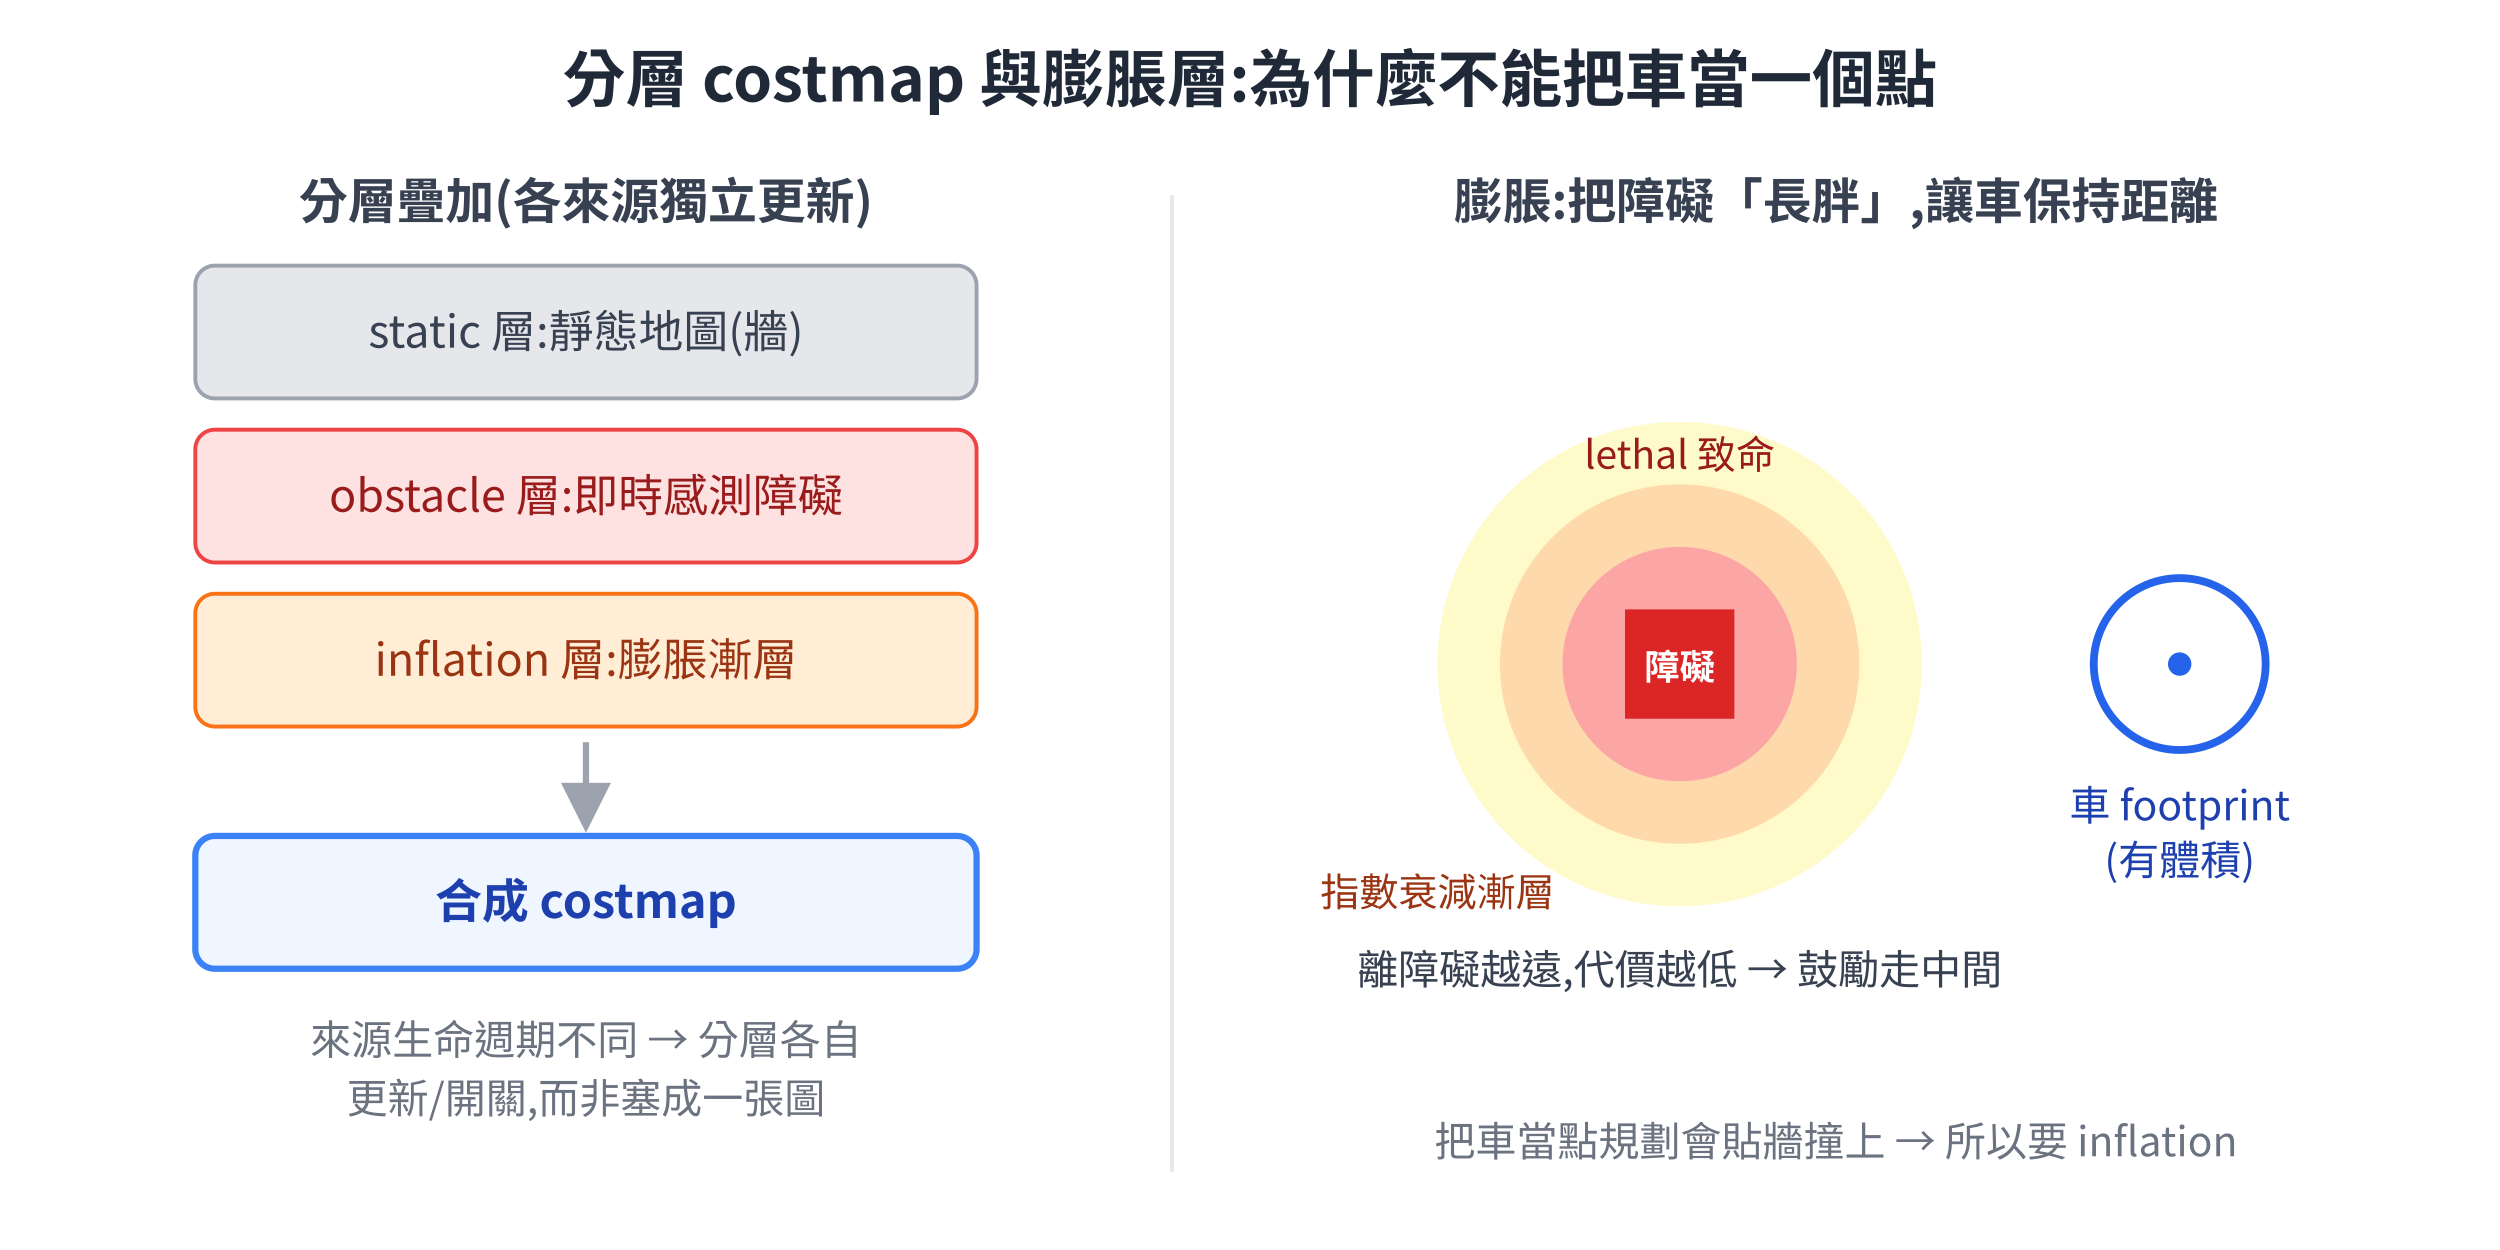
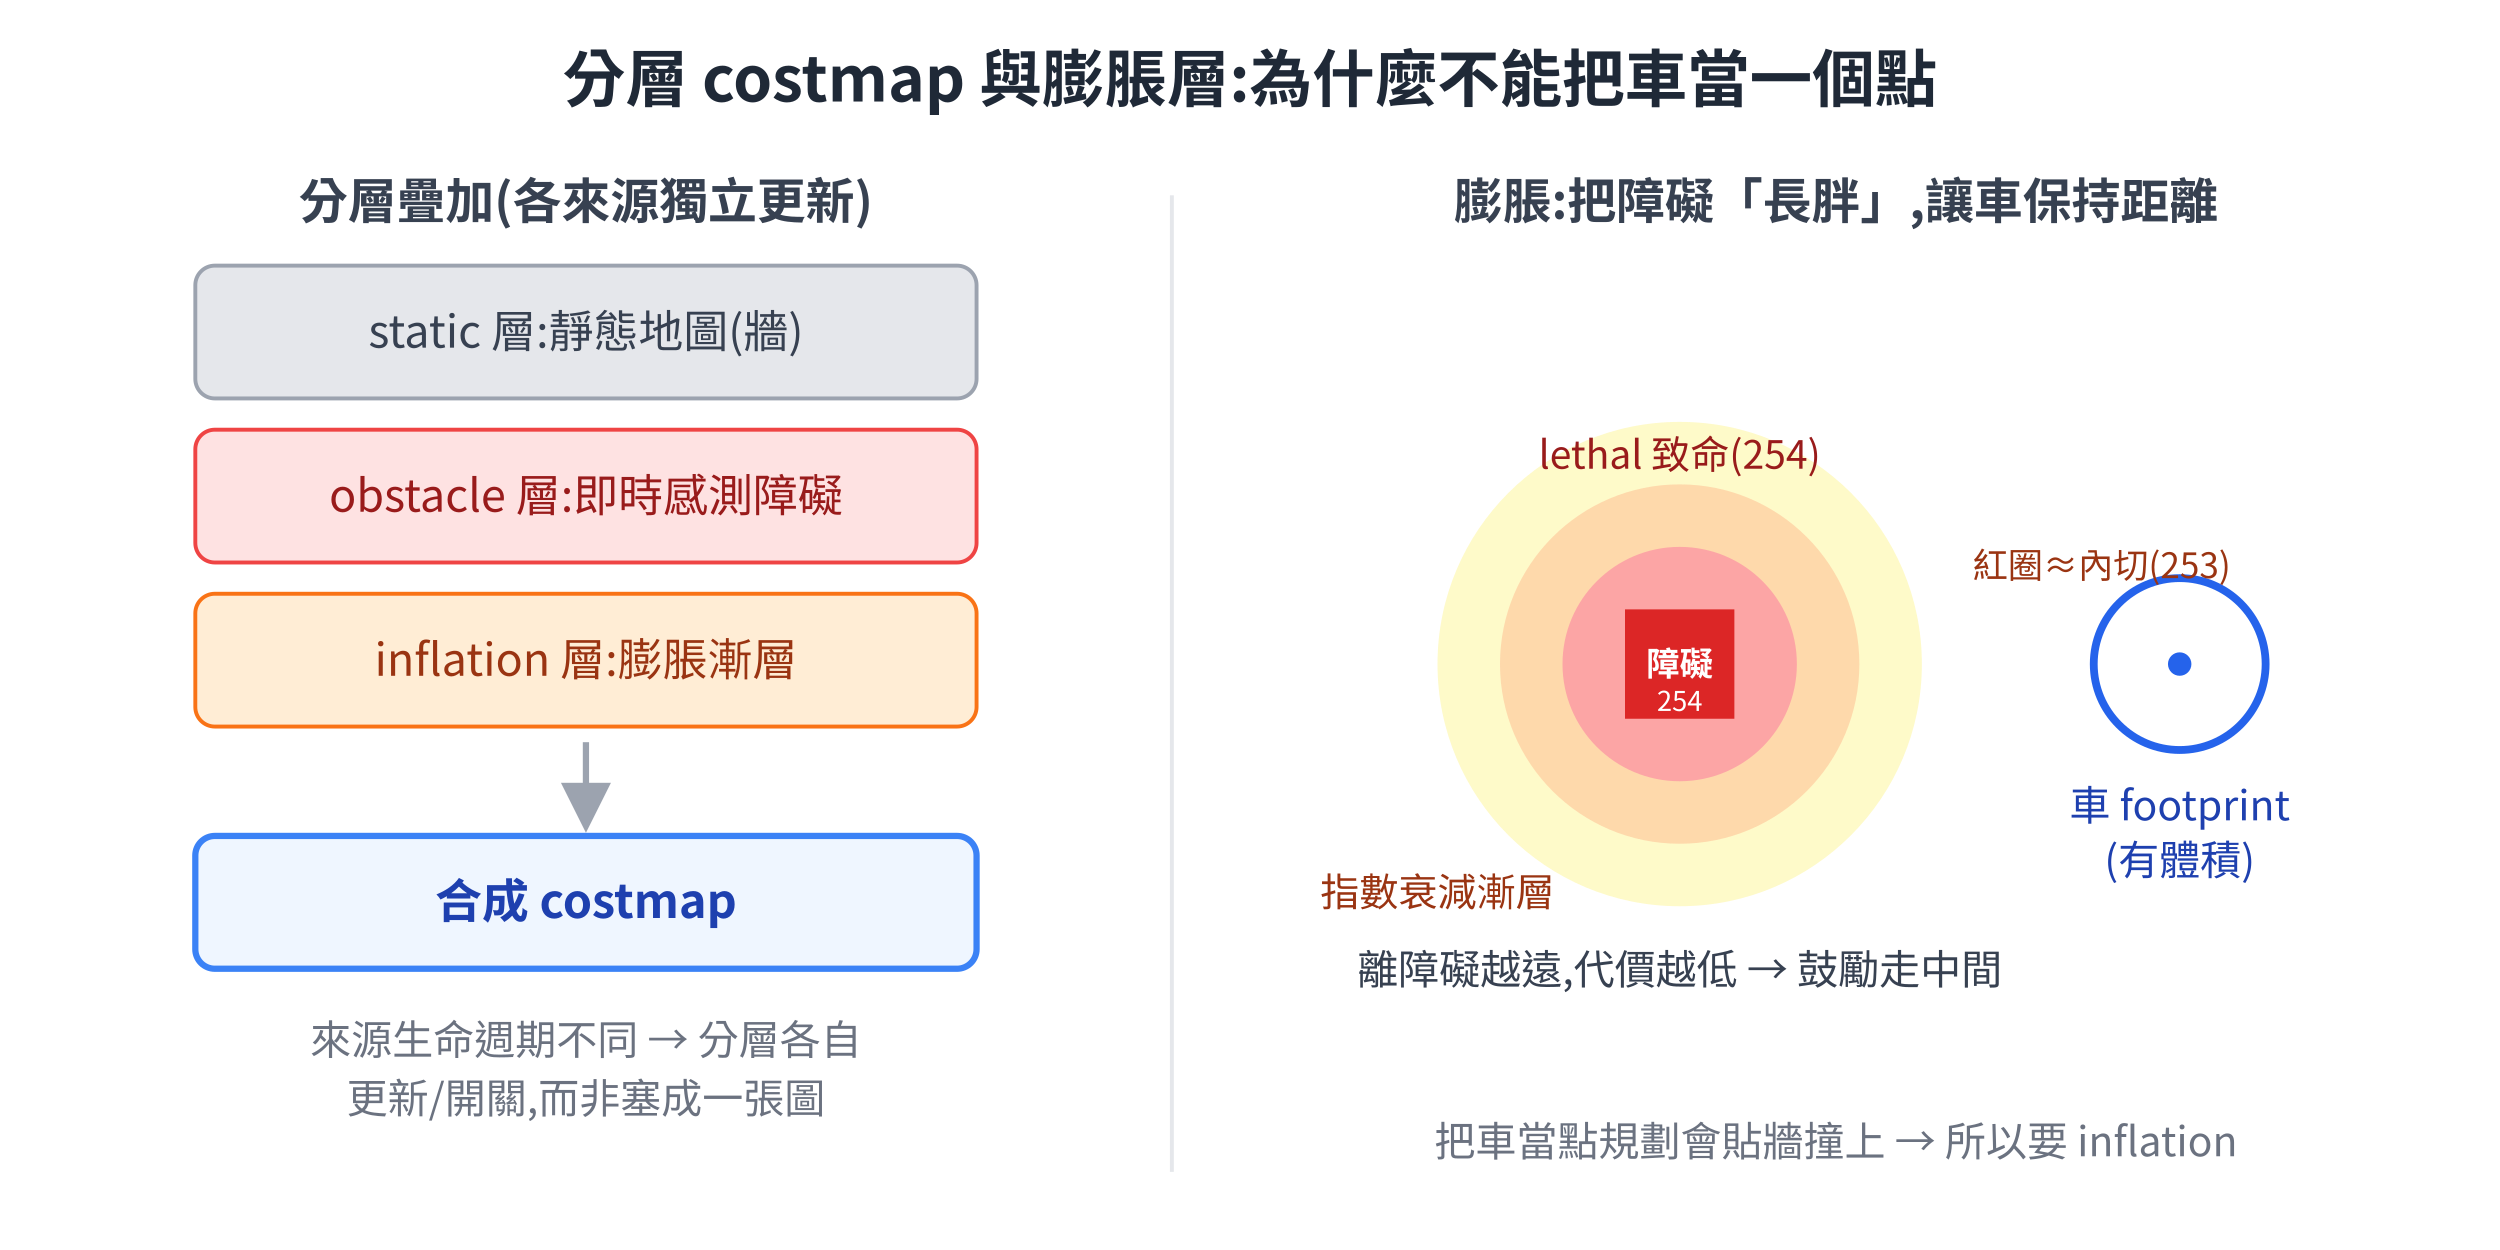
<svg xmlns="http://www.w3.org/2000/svg" viewBox="0 0 640 320" font-family="'Noto Sans CJK TC','PingFang TC','Microsoft JhengHei',sans-serif">
  <defs>
    <marker id="ci" markerWidth="10" markerHeight="10" refX="6" refY="4" orient="auto">
      <path d="M0,0 L8,4 L0,8 Z" fill="#9CA3AF" />
    </marker>
  </defs>
  <rect width="640" height="320" fill="#ffffff" />
  <text x="320" y="26" text-anchor="middle" font-size="16" font-weight="700" fill="#1F2937">分層 costmap 與膨脹層:為什麼不能把車當一個點</text>
  <text x="150" y="56" text-anchor="middle" font-size="12.5" font-weight="700" fill="#374151">分層疊加(各來源獨立更新)</text>
  <rect x="50" y="68" width="200" height="34" rx="5" fill="#E5E7EB" stroke="#9CA3AF" />
  <text x="150" y="89" text-anchor="middle" font-size="11.5" fill="#374151">static 層:靜態地圖(牆)</text>
  <rect x="50" y="110" width="200" height="34" rx="5" fill="#FEE2E2" stroke="#EF4444" />
  <text x="150" y="131" text-anchor="middle" font-size="11.5" fill="#991B1B">obstacle 層:即時感測障礙</text>
  <rect x="50" y="152" width="200" height="34" rx="5" fill="#FFEDD5" stroke="#F97316" />
  <text x="150" y="173" text-anchor="middle" font-size="11.5" fill="#9A3412">inflation 層:膨脹漸層</text>
  <line x1="150" y1="190" x2="150" y2="210" stroke="#9CA3AF" stroke-width="1.6" marker-end="url(#ci)" />
  <rect x="50" y="214" width="200" height="34" rx="5" fill="#EFF6FF" stroke="#3B82F6" stroke-width="1.6" />
  <text x="150" y="235" text-anchor="middle" font-size="12" font-weight="700" fill="#1E40AF">合成 costmap</text>
  <text x="150" y="270" text-anchor="middle" font-size="10.5" fill="#6B7280">來源生命週期不同 → 分層各自</text>
  <text x="150" y="285" text-anchor="middle" font-size="10.5" fill="#6B7280">更新/開關,而非塞成一張圖</text>
  <line x1="300" y1="50" x2="300" y2="300" stroke="#E5E7EB" />
  <text x="470" y="56" text-anchor="middle" font-size="12.5" font-weight="700" fill="#374151">膨脹:把障礙「長胖」,讓車保持距離</text>
  <circle cx="430" cy="170" r="62" fill="#FEF9C3" opacity="0.9" />
  <circle cx="430" cy="170" r="46" fill="#FED7AA" opacity="0.95" />
  <circle cx="430" cy="170" r="30" fill="#FCA5A5" />
  <rect x="416" y="156" width="28" height="28" fill="#DC2626" />
-   <text x="430" y="174" text-anchor="middle" font-size="9" font-weight="700" fill="#fff">障礙</text>
+   <text x="430" y="173" text-anchor="middle" font-size="8.5" font-weight="700" fill="#fff">障礙</text>
+   <text x="430" y="182" text-anchor="middle" font-size="7" fill="#fff">254</text>
  <circle cx="558" cy="170" r="22" fill="none" stroke="#2563EB" stroke-width="2" />
  <circle cx="558" cy="170" r="3" fill="#2563EB" />
  <text x="558" y="210" text-anchor="middle" font-size="10.5" fill="#1E40AF">車 footprint</text>
  <text x="558" y="224" text-anchor="middle" font-size="10.5" fill="#1E40AF">(有體積)</text>
-   <text x="430" y="120" text-anchor="middle" font-size="10" fill="#991B1B">lethal 致命</text>
+   <text x="430" y="120" text-anchor="middle" font-size="10" fill="#991B1B">lethal 致命(254)</text>
+   <text x="505" y="148" font-size="9" fill="#9A3412">紅圈≈內切(253)</text>
  <text x="368" y="232" text-anchor="middle" font-size="10" fill="#9A3412">指數衰減漸層</text>
  <text x="430" y="252" text-anchor="middle" font-size="10.5" fill="#374151">離障礙越遠,代價越低 → 鼓勵走中間</text>
  <text x="470" y="296" text-anchor="middle" font-size="10.5" fill="#6B7280">把車當點規劃會貼牆撞上 → 所以要 inflation</text>
</svg>
